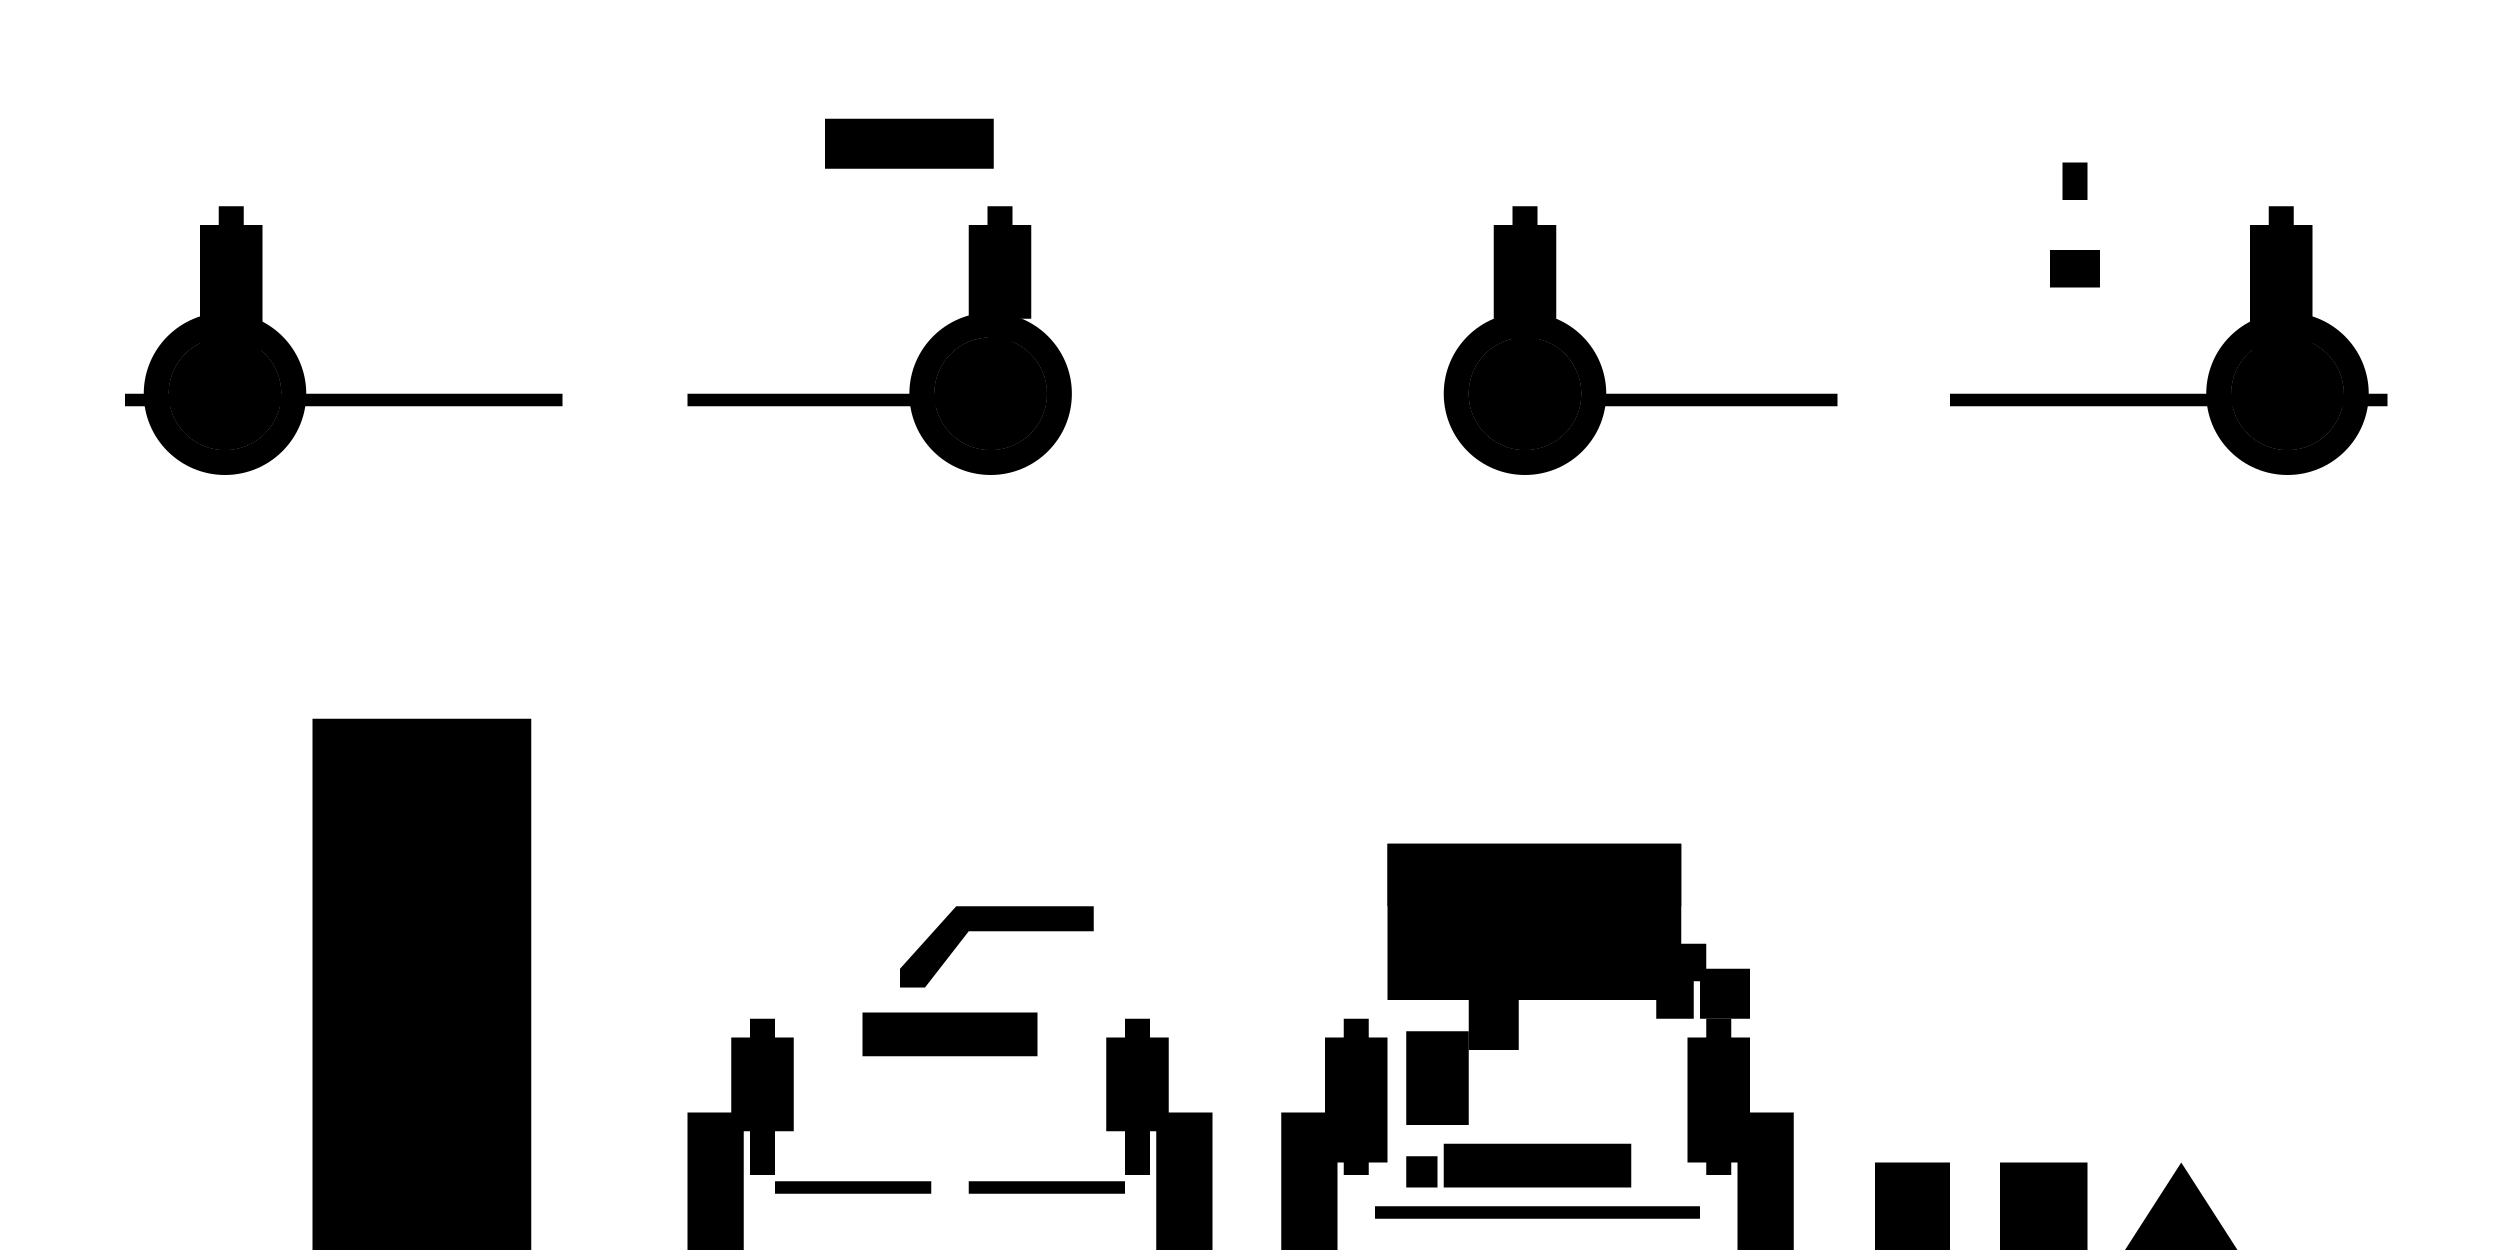
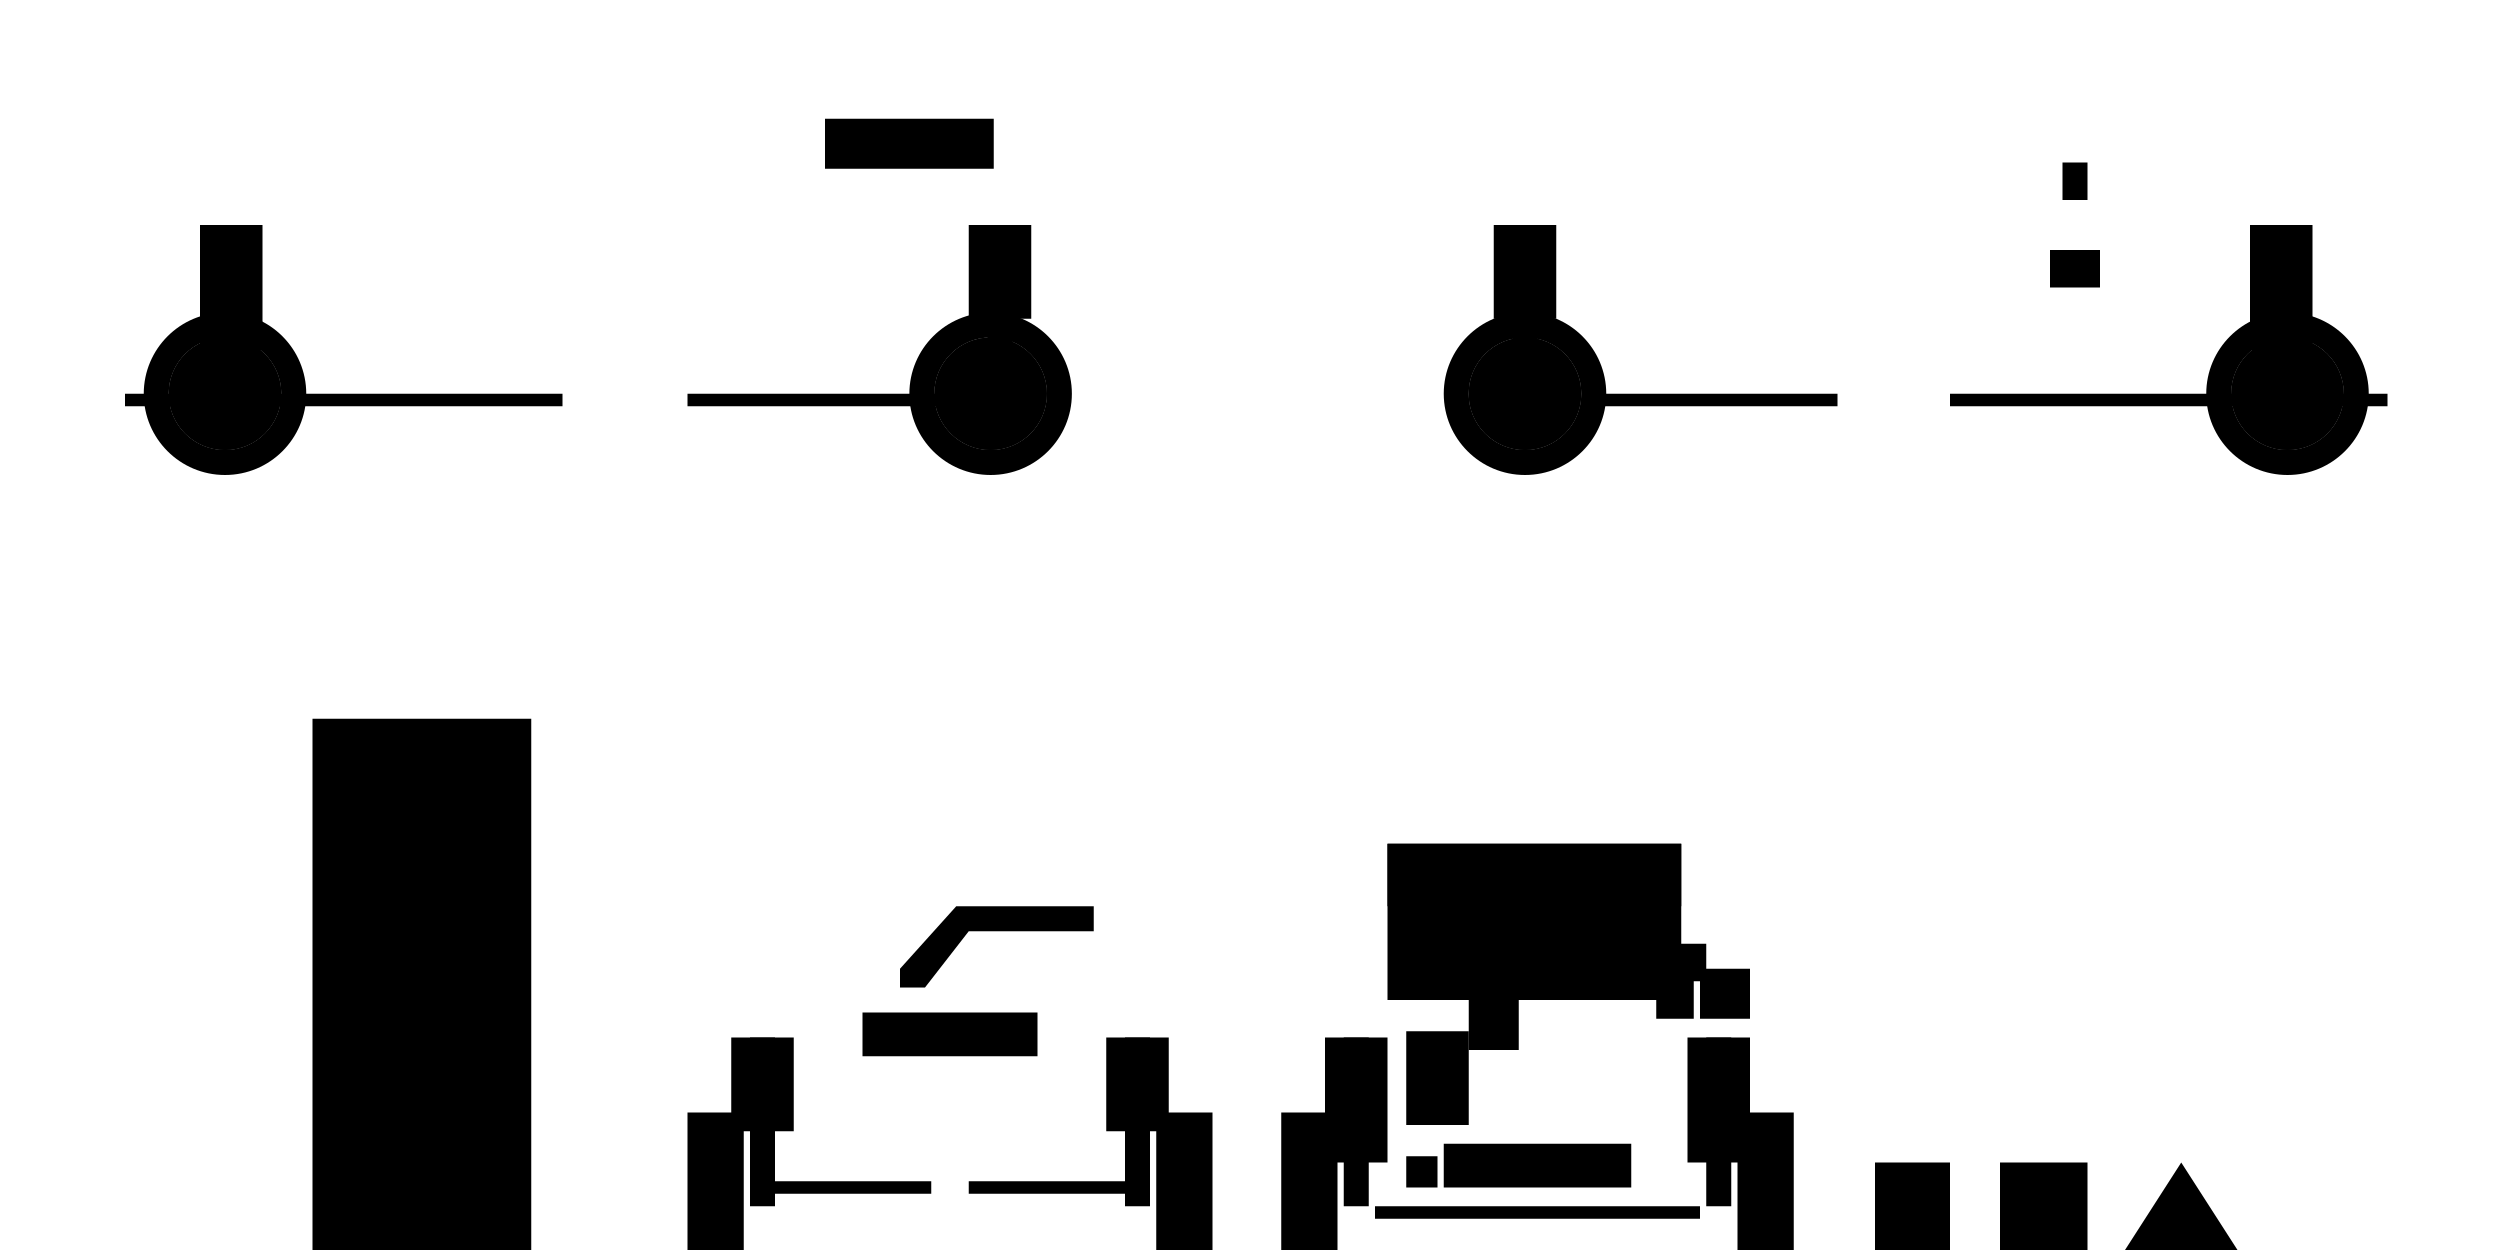
<svg xmlns="http://www.w3.org/2000/svg" class="imgoverlay" viewBox="0 0 400 200" preserveAspectRatio="xMidYMid meet">
-   <rect id="amortisseur-arriere-1" x="158" y="33" width="4" height="25" class="piece " data-type="amortisseur-arriere" />
-   <rect id="amortisseur-arriere-1" x="120" y="163" width="4" height="25" class="piece " data-type="amortisseur-arriere" />
-   <rect id="amortisseur-arriere-2" x="242" y="33" width="4" height="25" class="piece " data-type="amortisseur-arriere" />
-   <rect id="amortisseur-arriere-2" x="180" y="163" width="4" height="25" class="piece " data-type="amortisseur-arriere" />
-   <rect id="amortisseur-avant-1" x="35" y="33" width="4" height="25" class="piece " data-type="amortisseur-avant" />
-   <rect id="amortisseur-avant-1" x="215" y="163" width="4" height="25" class="piece " data-type="amortisseur-avant" />
-   <rect id="amortisseur-avant-2" x="363" y="33" width="4" height="25" class="piece " data-type="amortisseur-avant" />
-   <rect id="amortisseur-avant-2" x="273" y="163" width="4" height="25" class="piece " data-type="amortisseur-avant" />
+   <rect id="amortisseur-arriere-1" x="158" y="38" width="4" height="25" class="piece " data-type="amortisseur-arriere" />
+   <rect id="amortisseur-arriere-1" x="120" y="168" width="4" height="25" class="piece " data-type="amortisseur-arriere" />
+   <rect id="amortisseur-arriere-2" x="242" y="38" width="4" height="25" class="piece " data-type="amortisseur-arriere" />
+   <rect id="amortisseur-arriere-2" x="180" y="168" width="4" height="25" class="piece " data-type="amortisseur-arriere" />
+   <rect id="amortisseur-avant-1" x="35" y="38" width="4" height="25" class="piece " data-type="amortisseur-avant" />
+   <rect id="amortisseur-avant-1" x="215" y="168" width="4" height="25" class="piece " data-type="amortisseur-avant" />
+   <rect id="amortisseur-avant-2" x="363" y="38" width="4" height="25" class="piece " data-type="amortisseur-avant" />
+   <rect id="amortisseur-avant-2" x="273" y="168" width="4" height="25" class="piece " data-type="amortisseur-avant" />
  <rect id="ressort-avant-1" x="212" y="166" width="10" height="20" class="piece " data-type="ressort-avant" />
  <rect id="ressort-avant-1" x="360" y="36" width="10" height="20" class="piece " data-type="ressort-avant" />
  <rect id="ressort-avant-2" x="32" y="36" width="10" height="20" class="piece " data-type="ressort-avant" />
  <rect id="ressort-avant-2" x="270" y="166" width="10" height="20" class="piece " data-type="ressort-avant" />
  <rect id="ressort-arriere-1" x="177" y="166" width="10" height="15" class="piece " data-type="ressort-arriere" />
  <rect id="ressort-arriere-1" x="239" y="36" width="10" height="15" class="piece " data-type="ressort-arriere" />
  <rect id="ressort-arriere-2" x="155" y="36" width="10" height="15" class="piece " data-type="ressort-arriere" />
  <rect id="ressort-arriere-2" x="117" y="166" width="10" height="15" class="piece " data-type="ressort-arriere" />
  <rect id="protection-arriere-1" x="158" y="36" width="4" height="10" class="piece " data-type="protection-arriere" />
  <rect id="protection-arriere-1" x="120" y="166" width="4" height="10" class="piece " data-type="protection-arriere" />
  <rect id="protection-arriere-2" x="242" y="36" width="4" height="10" class="piece " data-type="protection-arriere" />
  <rect id="protection-arriere-2" x="180" y="166" width="4" height="10" class="piece " data-type="protection-arriere" />
  <rect id="protection-avant-1" x="35" y="36" width="4" height="10" class="piece " data-type="protection-avant" />
  <rect id="protection-avant-1" x="215" y="166" width="4" height="10" class="piece " data-type="protection-avant" />
  <rect id="protection-avant-2" x="363" y="36" width="4" height="10" class="piece " data-type="protection-avant" />
  <rect id="protection-avant-2" x="273" y="166" width="4" height="10" class="piece " data-type="protection-avant" />
  <circle id="enjoliveur-1" cx="36" cy="63" r="9" class="piece " data-type="enjoliveur" />
  <circle id="enjoliveur-2" cx="158.5" cy="63" r="9" class="piece " data-type="enjoliveur" />
  <circle id="enjoliveur-3" cx="244" cy="63" r="9" class="piece " data-type="enjoliveur" />
  <circle id="enjoliveur-4" cx="366" cy="63" r="9" class="piece " data-type="enjoliveur" />
  <circle id="jante-1" cx="36" cy="63" r="9" class="piece " data-type="jante" />
  <circle id="jante-2" cx="158.5" cy="63" r="9" class="piece " data-type="jante" />
  <circle id="jante-3" cx="244" cy="63" r="9" class="piece " data-type="jante" />
  <circle id="jante-4" cx="366" cy="63" r="9" class="piece " data-type="jante" />
  <path id="pneu-1" class="piece " data-type="pneu" d="         M 36,63         m -13,0         a 13,13 0 1,0 26,0         a 13,13 0 1,0 -26,0         M 36,63         m -9,0         a 9,9 0 1,0 18,0         a 9,9 0 1,0 -18,0     " fill-rule="evenodd" />
  <rect id="pneu-1" x="278" y="178" width="9" height="26" class="piece " data-type="pneu" />
  <path id="pneu-2" class="piece " data-type="pneu" d="         M 158.5,63         m -13,0         a 13,13 0 1,0 26,0         a 13,13 0 1,0 -26,0         M 158.5,63         m -9,0         a 9,9 0 1,0 18,0         a 9,9 0 1,0 -18,0     " fill-rule="evenodd" />
  <rect id="pneu-2" x="110" y="178" width="9" height="26" class="piece " data-type="pneu" />
  <path id="pneu-3" class="piece " data-type="pneu" d="         M 244,63         m -13,0         a 13,13 0 1,0 26,0         a 13,13 0 1,0 -26,0         M 244,63         m -9,0         a 9,9 0 1,0 18,0         a 9,9 0 1,0 -18,0     " fill-rule="evenodd" />
  <rect id="pneu-3" x="185" y="178" width="9" height="26" class="piece " data-type="pneu" />
  <path id="pneu-4" class="piece " data-type="pneu" d="         M 366,63         m -13,0         a 13,13 0 1,0 26,0         a 13,13 0 1,0 -26,0         M 366,63         m -9,0         a 9,9 0 1,0 18,0         a 9,9 0 1,0 -18,0     " fill-rule="evenodd" />
  <rect id="pneu-1" x="205" y="178" width="9" height="26" class="piece " data-type="pneu" />
  <rect id="plaque-immat-1" x="138" y="162" width="28" height="7" class="piece " data-type="plaque-immat" />
  <rect id="plaque-immat-2" x="231" y="183" width="30" height="7" class="piece " data-type="plaque-immat" />
  <rect id="plaque-protection-reservoir-1" x="124" y="189" width="25" height="2" class="piece " data-type="plaque-protection-reservoir" />
  <rect id="plaque-protection-reservoir-2" x="155" y="189" width="25" height="2" class="piece " data-type="plaque-protection-reservoir" />
  <rect id="plaque-protection-reservoir-1" x="110" y="63" width="40" height="2" class="piece " data-type="plaque-protection-reservoir" />
  <rect id="plaque-protection-reservoir-2" x="254" y="63" width="40" height="2" class="piece " data-type="plaque-protection-reservoir" />
  <rect id="plaque-protection-moteur-1" x="220" y="193" width="52" height="2" class="piece " data-type="plaque-protection-moteur" />
  <rect id="plaque-protection-moteur-1" x="20" y="63" width="70" height="2" class="piece " data-type="plaque-protection-moteur" />
  <rect id="plaque-protection-moteur-1" x="312" y="63" width="70" height="2" class="piece " data-type="plaque-protection-moteur" />
  <rect id="support-smartphone-1" x="330" y="26" width="4" height="6" class="piece " data-type="support-smartphone" />
  <rect id="autoradio-1" x="328" y="40" width="8" height="6" class="piece " data-type="autoradio" />
  <rect id="sticker-rallye-1" x="132" y="19" width="27" height="8" class="piece " data-type="sticker-rallye" />
  <rect id="cric-1" x="300" y="186" width="12" height="14" class="piece " data-type="cric" />
  <rect id="compresseur-1" x="320" y="186" width="14" height="14" class="piece " data-type="compresseur" />
  <polygon id="pack-secu-1" points="349 186, 340 200, 358 200" class="piece " data-type="pack-secu" />
  <rect id="combinaison-1" x="50" y="115" width="35" height="85" class="piece " data-type="combinaison" />
  <rect id="essuie-glace-avant-1" x="228" y="151" width="45" height="6" class="piece " data-type="essuie-glace-avant" />
  <polygon id="essuie-glace-arriere-1" points="148 158, 144 158, 144 155, 153 145, 175 145, 175 149, 155 149" class="piece " data-type="essuie-glace-arriere" />
  <rect id="lave-glace-1" x="265" y="155" width="6" height="8" class="piece " data-type="lave-glace" />
  <rect id="refroidissement-1" x="272" y="155" width="8" height="8" class="piece " data-type="refroidissement" />
  <rect id="courroie-1" x="225" y="165" width="10" height="15" class="piece " data-type="courroie" />
  <rect id="filtre-huile-1" x="225" y="185" width="5" height="5" class="piece " data-type="filtre-huile" />
  <rect id="filtre-air-1" x="235" y="160" width="8" height="8" class="piece " data-type="filtre-air" />
  <rect id="filet-1" x="222" y="135" width="47" height="25" class="piece " data-type="filet" />
  <polygon id="etais-1" points="222 135, 269 135, 269 145, 256 145, 256 160, 235 160, 235 145, 222 145" width="47" height="25" class="piece " data-type="etais" />
</svg>
